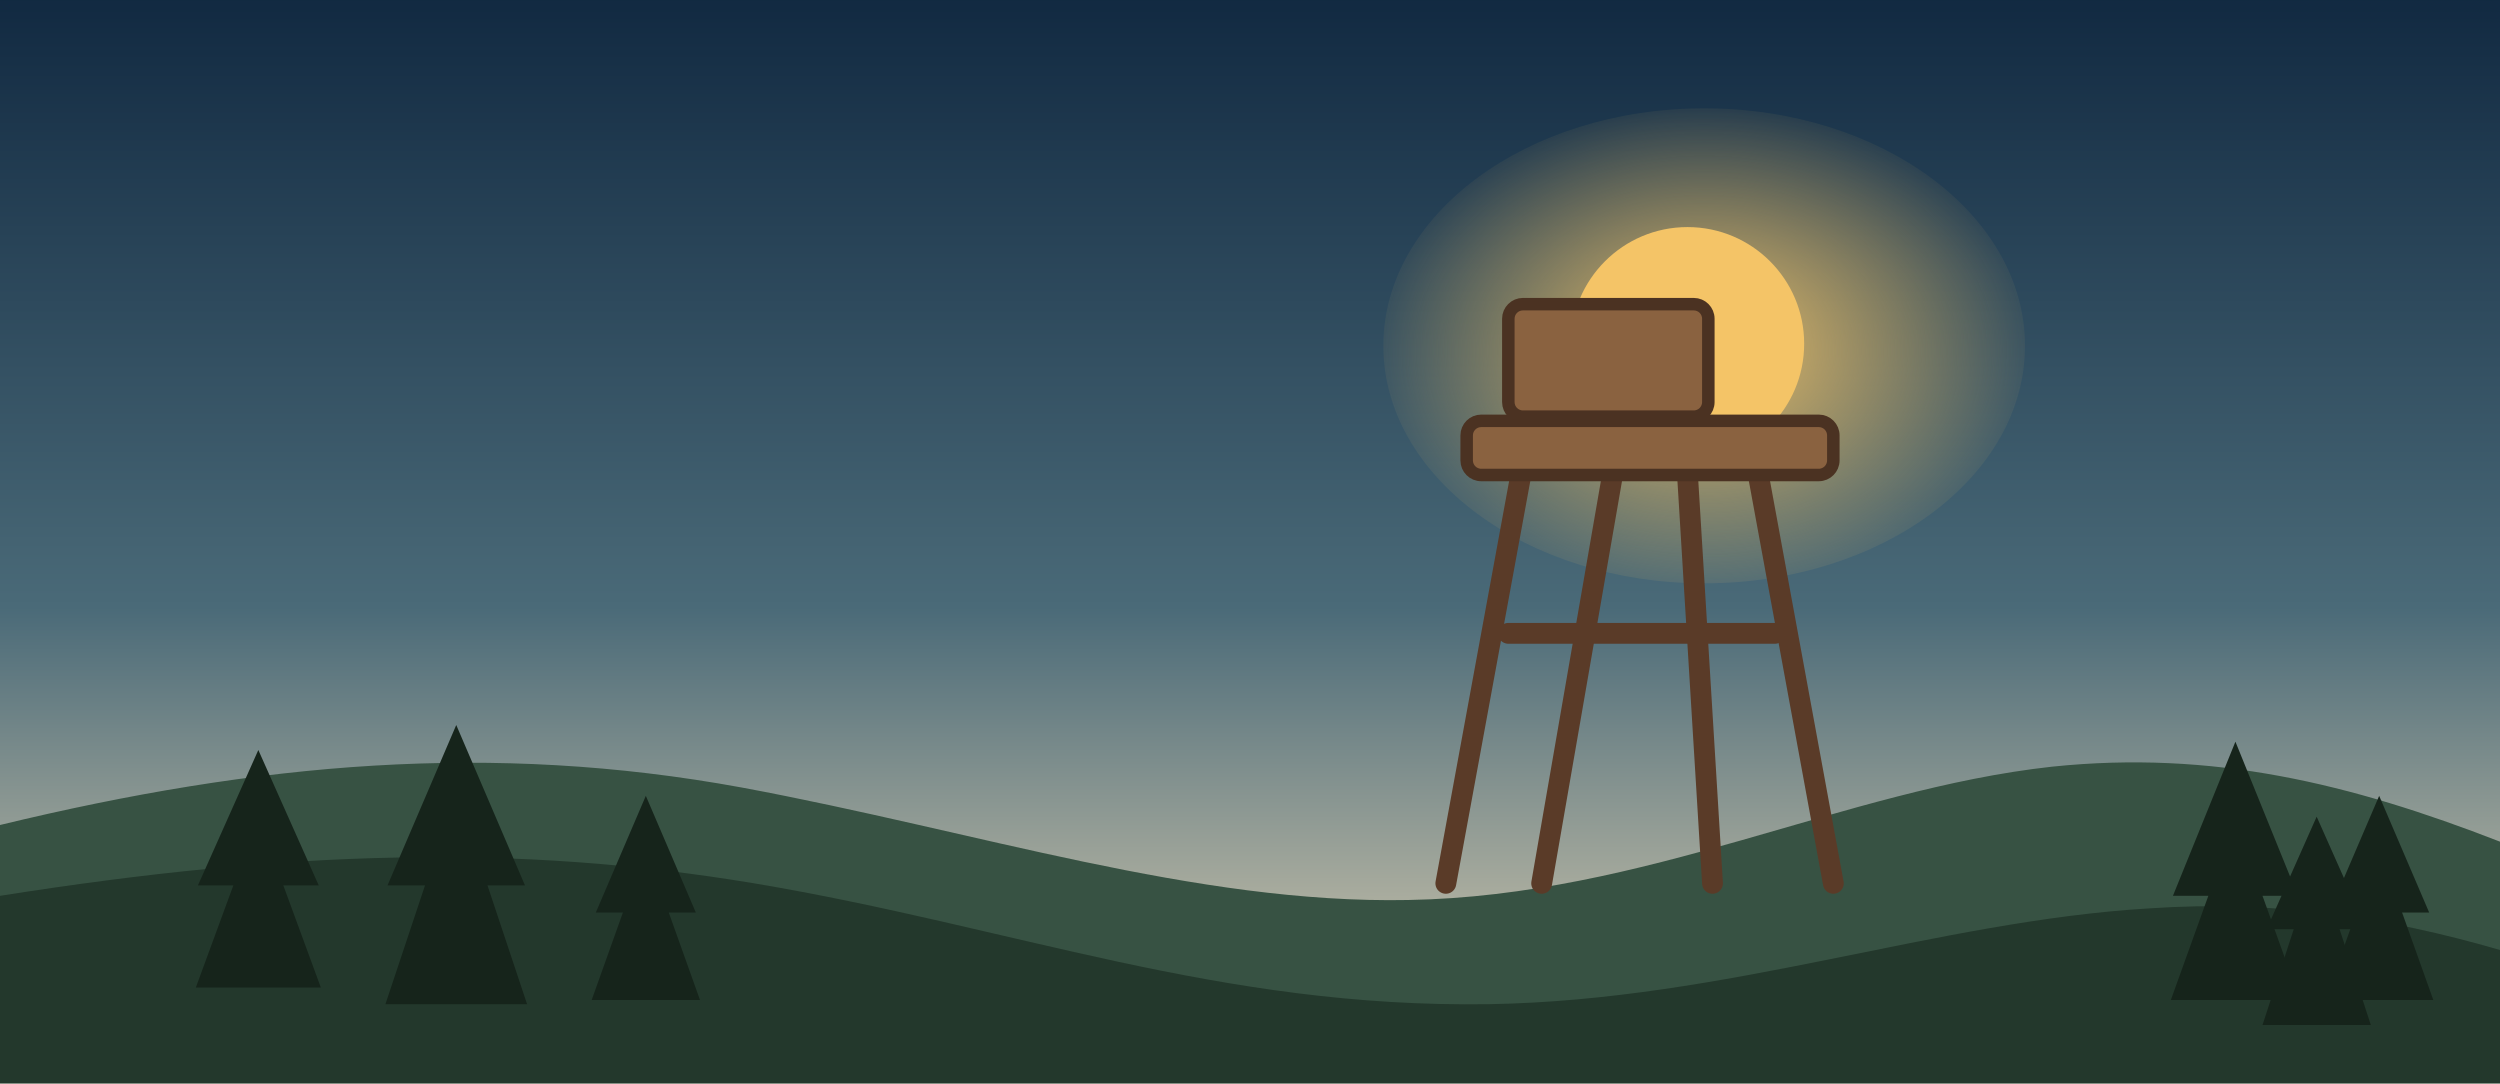
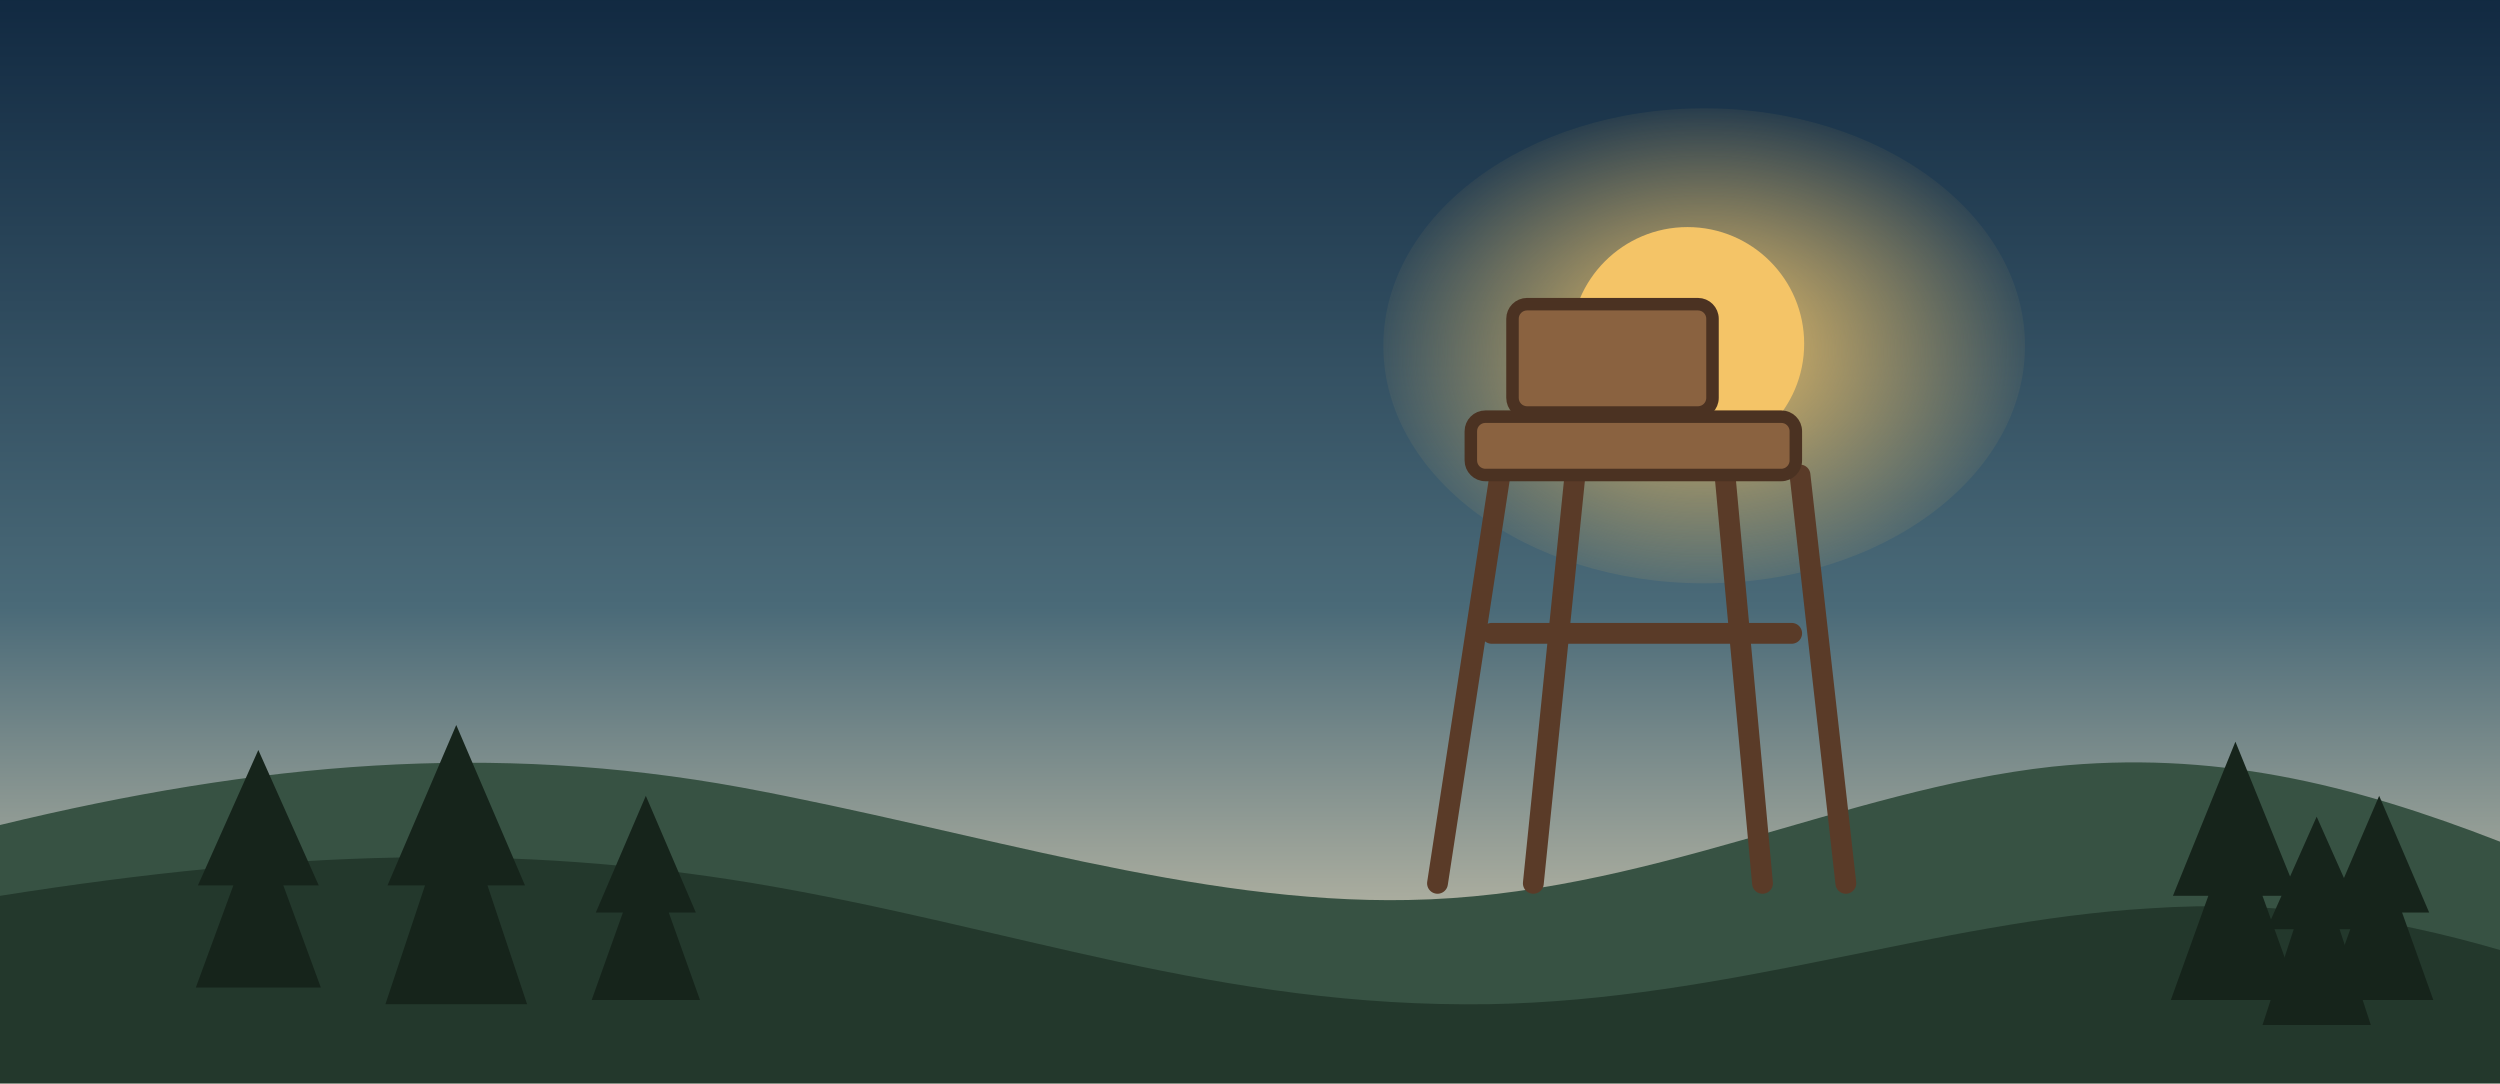
<svg xmlns="http://www.w3.org/2000/svg" width="1200" height="520" viewBox="0 0 1200 520" fill="none" role="img" aria-labelledby="title desc">
  <defs>
    <linearGradient id="sky" x1="0" y1="0" x2="0" y2="1">
      <stop offset="0%" stop-color="#112941" />
      <stop offset="56%" stop-color="#4A6A78" />
      <stop offset="100%" stop-color="#E7D7B7" />
    </linearGradient>
    <radialGradient id="sunGlow" cx="0" cy="0" r="1" gradientUnits="userSpaceOnUse" gradientTransform="translate(818 168) rotate(90) scale(124 164)">
      <stop offset="0%" stop-color="#F4C467" stop-opacity="0.95" />
      <stop offset="100%" stop-color="#F4C467" stop-opacity="0" />
    </radialGradient>
  </defs>
  <rect width="1200" height="520" fill="url(#sky)" />
  <ellipse cx="818" cy="166" rx="154" ry="114" fill="url(#sunGlow)" />
  <circle cx="810" cy="165" r="56" fill="#F4C467" />
  <path d="M0 396C124 366 236 356 356 378C469 399 574 434 676 432C790 430 885 379 985 368C1062 360 1128 376 1200 404V520H0V396Z" fill="#375243" />
  <path d="M0 430C139 408 248 405 362 424C487 445 585 484 715 482C829 480 930 442 1032 436C1091 432 1145 440 1200 456V520H0V430Z" fill="#23382C" />
  <g fill="#16241B">
    <path d="M95 425L124 360L153 425H136L154 474H94L112 425H95Z" />
    <path d="M186 425L219 348L252 425H234L253 482H185L204 425H186Z" />
    <path d="M286 438L310 382L334 438H321L336 480H284L299 438H286Z" />
    <path d="M1043 430L1073 356L1103 430H1086L1104 480H1042L1060 430H1043Z" />
    <path d="M1088 446L1112 392L1136 446H1123L1138 492H1086L1101 446H1088Z" />
    <path d="M1118 438L1142 382L1166 438H1153L1168 480H1116L1131 438H1118Z" />
  </g>
  <g stroke="#5A3B28" stroke-width="10" stroke-linecap="round" stroke-linejoin="round">
-     <line x1="730" y1="228" x2="694" y2="424" />
-     <line x1="844" y1="228" x2="880" y2="424" />
-     <line x1="774" y1="228" x2="740" y2="424" />
-     <line x1="810" y1="228" x2="822" y2="424" />
-     <line x1="724" y1="304" x2="852" y2="304" />
+     <line x1="720" y1="228" x2="690" y2="424" />
+     <line x1="756" y1="228" x2="736" y2="424" />
+     <line x1="828" y1="228" x2="846" y2="424" />
+     <line x1="864" y1="228" x2="886" y2="424" />
+     <line x1="716" y1="304" x2="860" y2="304" />
  </g>
  <g fill="#8A6240" stroke="#4B3222" stroke-width="6" stroke-linejoin="round">
-     <rect x="724" y="146" width="96" height="54" rx="7" />
-     <rect x="704" y="202" width="176" height="26" rx="7" />
+     <rect x="726" y="146" width="96" height="52" rx="7" />
+     <rect x="706" y="200" width="156" height="28" rx="7" />
  </g>
</svg>
